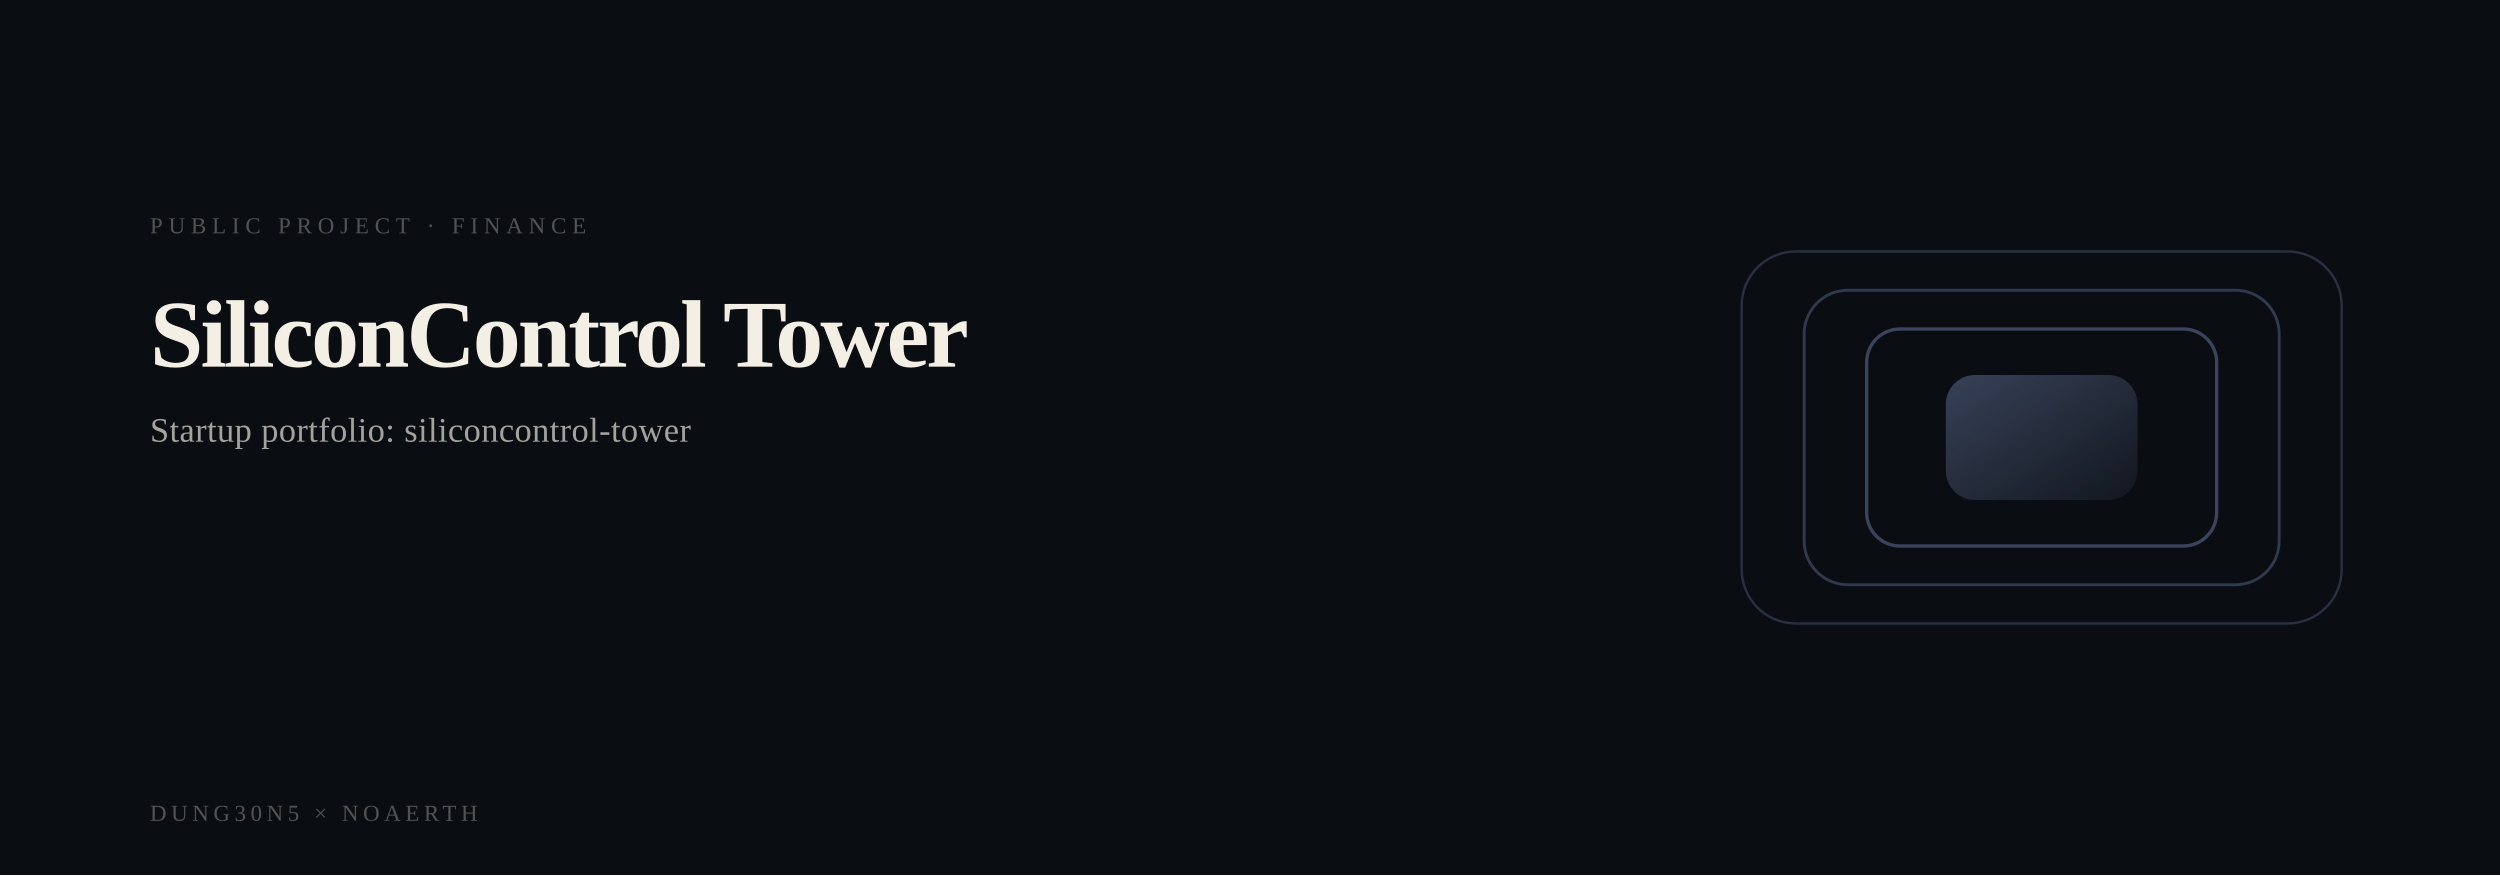
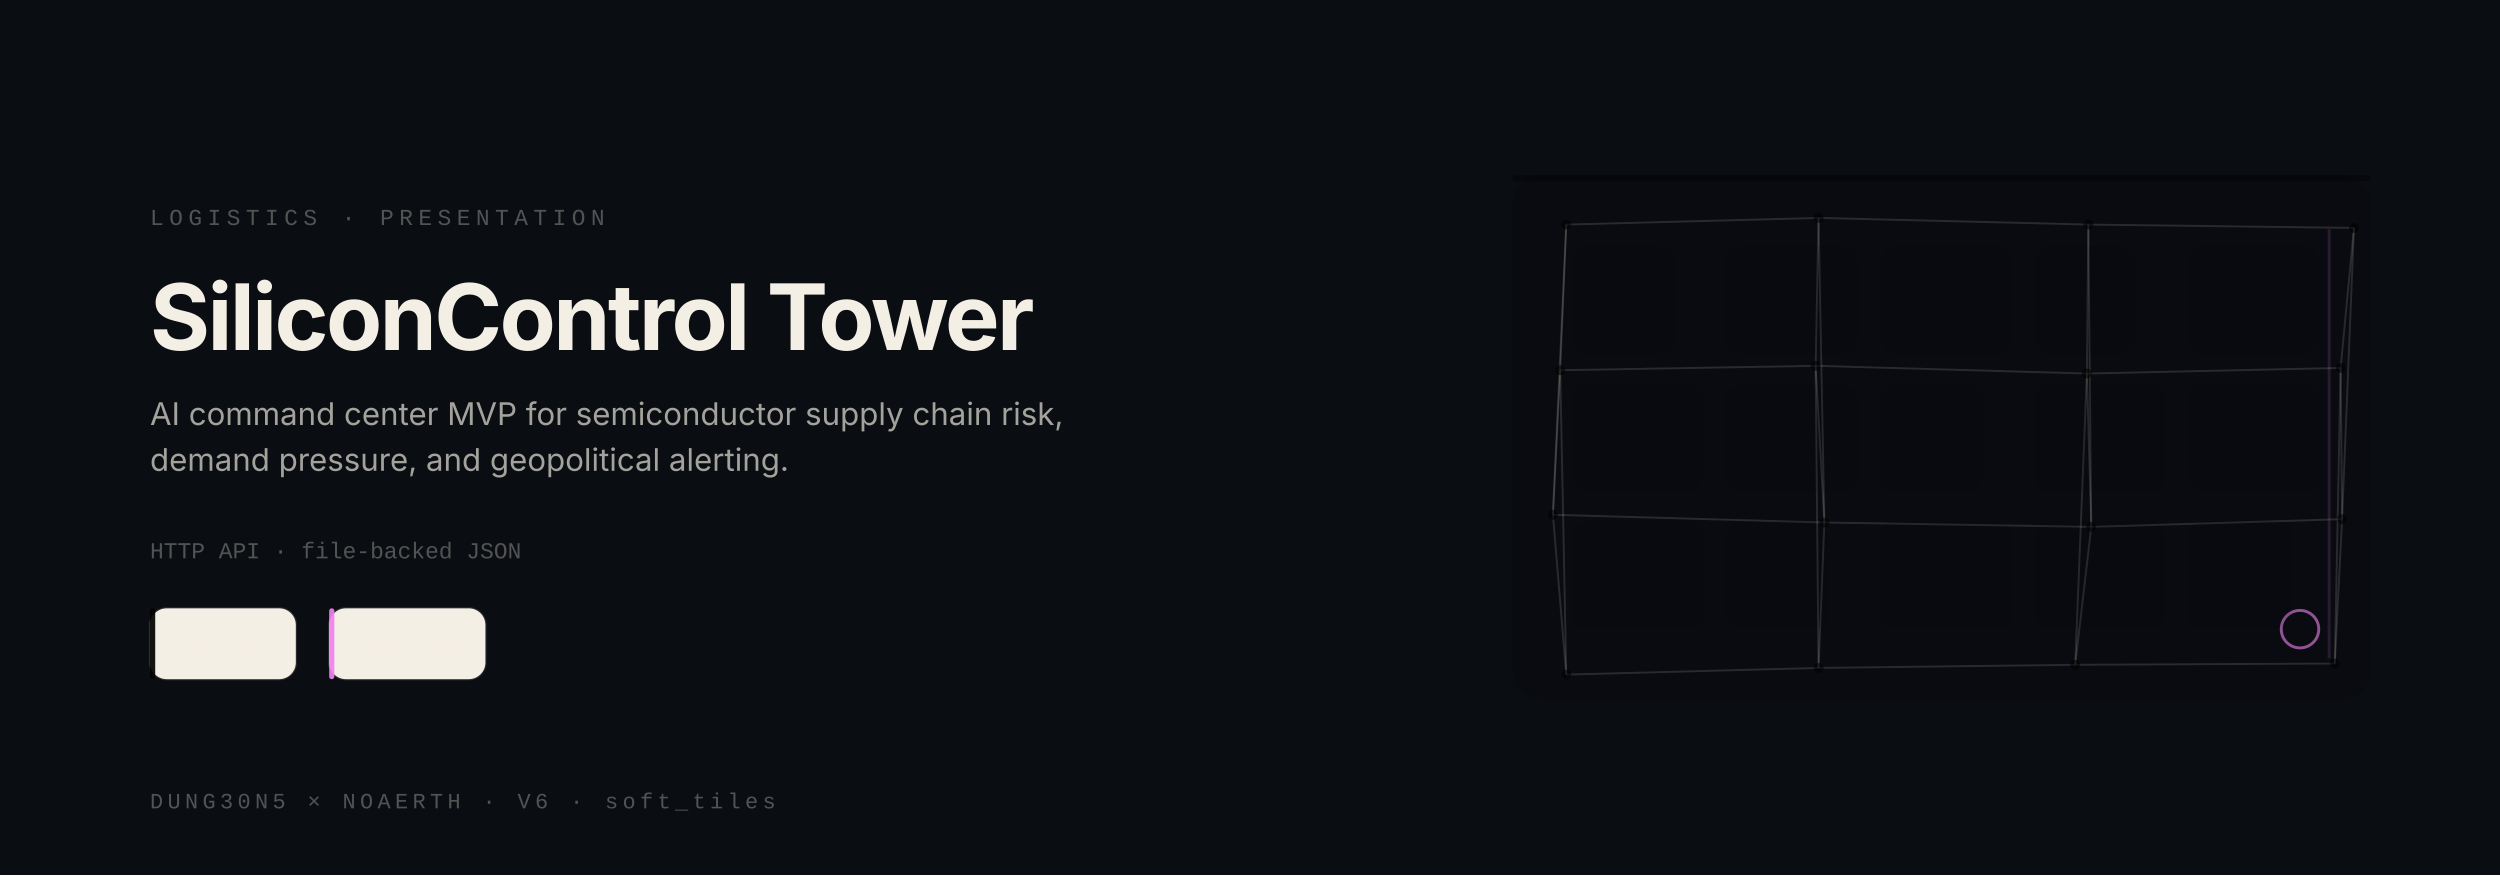
- <svg xmlns="http://www.w3.org/2000/svg" viewBox="0 0 1200 420" width="1200" height="420" role="img" aria-label="SiliconControl Tower: ledger columns with allocation flow between them. Motion depicts capital enters, allocates across positions, and settles into an outcome.">
-   <defs>
-     <linearGradient id="hero-siliconcontrol-tower-dark-a" x1="0" y1="0" x2="1" y2="1">
-       <stop offset="0" stop-color="#8fa8e0" stop-opacity="0.85" />
-       <stop offset="1" stop-color="#8fa8e0" stop-opacity="0.15" />
-     </linearGradient>
-   </defs>
+ <svg xmlns="http://www.w3.org/2000/svg" viewBox="0 0 1200 420" width="1200" height="420" role="img" aria-label="SiliconControl Tower: a composed grid assembles and a sweep resolves it">
  <rect width="1200" height="420" fill="#0a0d12" />
-   <rect x="896" y="157.92" width="168" height="104.16" rx="16" fill="none" stroke="#8fa8e0" stroke-width="1.60" opacity="0.36" />
-   <rect x="866" y="139.32" width="228" height="141.36" rx="21" fill="none" stroke="#8fa8e0" stroke-width="1.38" opacity="0.29" />
-   <rect x="836" y="120.72" width="288" height="178.56" rx="26" fill="none" stroke="#8fa8e0" stroke-width="1.16" opacity="0.23" />
-   <rect x="934" y="180" width="92" height="60" rx="14" fill="url(#hero-siliconcontrol-tower-dark-a)" opacity="0.40" />
-   <text x="72" y="112" fill="#f4efe44f" font-size="11" letter-spacing="2.8">PUBLIC PROJECT · FINANCE</text>
-   <text x="72" y="176" fill="#f4efe4" font-size="46" font-weight="660" letter-spacing="-1.4">SiliconControl Tower</text>
-   <text x="72" y="212" fill="#f4efe4a8" font-size="16.5" letter-spacing="0.2">Startup portfolio: siliconcontrol-tower</text>
-   <rect x="72" y="266" width="106" height="40" rx="9" fill="#f4efe4" fill-opacity="0.05" stroke="#f4efe424" stroke-width="1.1" opacity="0">
-     <animate attributeName="opacity" from="0" to="1" dur="0.5s" begin="0.50s" fill="freeze" />
-   </rect>
-   <rect x="72" y="266" width="2.5" height="40" rx="1.2" fill="#8fa8e0" opacity="0">
-     <animate attributeName="opacity" from="0" to="0.9" dur="0.5s" begin="0.50s" fill="freeze" />
-   </rect>
-   <text x="125" y="291" fill="#f4efe4" font-size="11.5" text-anchor="middle" font-family="ui-monospace,SFMono-Regular,Menlo,monospace" opacity="0">capital<animate attributeName="opacity" from="0" to="1" dur="0.5s" begin="0.65s" fill="freeze" />
-   </text>
-   <rect x="194" y="266" width="106" height="40" rx="9" fill="#f4efe4" fill-opacity="0.05" stroke="#f4efe424" stroke-width="1.1" opacity="0">
-     <animate attributeName="opacity" from="0" to="1" dur="0.5s" begin="1.00s" fill="freeze" />
-   </rect>
-   <rect x="194" y="266" width="2.5" height="40" rx="1.2" fill="#8fa8e0" opacity="0">
-     <animate attributeName="opacity" from="0" to="0.9" dur="0.5s" begin="1.00s" fill="freeze" />
-   </rect>
-   <text x="247" y="291" fill="#f4efe4" font-size="11.5" text-anchor="middle" font-family="ui-monospace,SFMono-Regular,Menlo,monospace" opacity="0">allocate<animate attributeName="opacity" from="0" to="1" dur="0.5s" begin="1.15s" fill="freeze" />
-   </text>
-   <rect x="316" y="266" width="106" height="40" rx="9" fill="#f4efe4" fill-opacity="0.05" stroke="#f4efe424" stroke-width="1.1" opacity="0">
-     <animate attributeName="opacity" from="0" to="1" dur="0.5s" begin="1.50s" fill="freeze" />
-   </rect>
-   <rect x="316" y="266" width="2.5" height="40" rx="1.2" fill="#8fa8e0" opacity="0">
-     <animate attributeName="opacity" from="0" to="0.9" dur="0.5s" begin="1.50s" fill="freeze" />
-   </rect>
-   <text x="369" y="291" fill="#f4efe4" font-size="11.5" text-anchor="middle" font-family="ui-monospace,SFMono-Regular,Menlo,monospace" opacity="0">mark<animate attributeName="opacity" from="0" to="1" dur="0.5s" begin="1.65s" fill="freeze" />
-   </text>
-   <rect x="438" y="266" width="106" height="40" rx="9" fill="#f4efe4" fill-opacity="0.05" stroke="#f4efe424" stroke-width="1.1" opacity="0">
-     <animate attributeName="opacity" from="0" to="1" dur="0.5s" begin="2.00s" fill="freeze" />
-   </rect>
-   <rect x="438" y="266" width="2.5" height="40" rx="1.2" fill="#e7c27a" opacity="0">
-     <animate attributeName="opacity" from="0" to="0.9" dur="0.5s" begin="2.00s" fill="freeze" />
-   </rect>
-   <text x="491" y="291" fill="#f4efe4" font-size="11.5" text-anchor="middle" font-family="ui-monospace,SFMono-Regular,Menlo,monospace" opacity="0">settle<animate attributeName="opacity" from="0" to="1" dur="0.5s" begin="2.15s" fill="freeze" />
-   </text>
-   <text x="72" y="394" fill="#f4efe44f" font-size="11" letter-spacing="2.2">DUNG30N5 × NOAERTH</text>
+   <text x="72" y="108" font-family="ui-monospace, SFMono-Regular, Menlo, Monaco, Consolas, 'Liberation Mono', monospace" font-size="11" letter-spacing="2.6" fill="#f4efe44f">LOGISTICS · PRESENTATION</text>
+   <text x="72" y="168" font-family="-apple-system, BlinkMacSystemFont, 'Segoe UI', Inter, Helvetica, Arial, sans-serif" font-size="44" font-weight="660" letter-spacing="-1.2" fill="#f4efe4">SiliconControl Tower</text>
+   <text x="72" y="204" font-family="-apple-system, BlinkMacSystemFont, 'Segoe UI', Inter, Helvetica, Arial, sans-serif" font-size="15" fill="#f4efe4a8">AI command center MVP for semiconductor supply chain risk,</text>
+   <text x="72" y="226" font-family="-apple-system, BlinkMacSystemFont, 'Segoe UI', Inter, Helvetica, Arial, sans-serif" font-size="15" fill="#f4efe4a8">demand pressure, and geopolitical alerting.</text>
+   <text x="72" y="268" font-family="ui-monospace, SFMono-Regular, Menlo, Monaco, Consolas, 'Liberation Mono', monospace" font-size="11" fill="#f4efe44f">HTTP API · file-backed JSON</text>
+   <rect x="72.0" y="292.0" width="70.0" height="34.0" rx="8" fill="#f4efe4" stroke="#f4efe424" stroke-width="1.1" />
+   <rect x="72.0" y="292.0" width="2.5" height="34.0" rx="1.2" fill="mint" opacity="0.92" />
+   <text x="107.0" y="314" font-family="ui-monospace, SFMono-Regular, Menlo, Monaco, Consolas, 'Liberation Mono', monospace" font-size="11" fill="#f4efe4" fill-opacity="0.82" text-anchor="middle">tower</text>
+   <rect x="158.0" y="292.0" width="75.0" height="34.0" rx="8" fill="#f4efe4" stroke="#f4efe424" stroke-width="1.1" />
+   <rect x="158.0" y="292.0" width="2.5" height="34.0" rx="1.2" fill="violet" opacity="0.92" />
+   <text x="195.5" y="314" font-family="ui-monospace, SFMono-Regular, Menlo, Monaco, Consolas, 'Liberation Mono', monospace" font-size="11" fill="#f4efe4" fill-opacity="0.82" text-anchor="middle">tower/[id]</text>
+   <rect x="726.0" y="84.0" width="412.0" height="252.0" rx="14" fill="mint" fill-opacity="0.12" />
+   <rect x="729.0" y="87.0" width="406.0" height="246.0" rx="12" fill="none" stroke="mint" stroke-width="1" stroke-opacity="0.18" />
+   <line x1="751.8" y1="107.8" x2="872.9" y2="104.6" stroke="#f4efe424" stroke-width="0.9" />
+   <line x1="751.8" y1="107.8" x2="748.9" y2="177.7" stroke="#f4efe424" stroke-width="0.9" />
+   <line x1="751.8" y1="107.8" x2="745.4" y2="247.1" stroke="#f4efe424" stroke-width="0.9" />
+   <line x1="872.9" y1="104.6" x2="1002.4" y2="107.8" stroke="#f4efe424" stroke-width="0.9" />
+   <line x1="872.9" y1="104.6" x2="871.5" y2="175.6" stroke="#f4efe424" stroke-width="0.9" />
+   <line x1="872.9" y1="104.6" x2="875.7" y2="250.8" stroke="#f4efe424" stroke-width="0.9" />
+   <line x1="1002.4" y1="107.8" x2="1129.9" y2="109.4" stroke="#f4efe424" stroke-width="0.9" />
+   <line x1="1002.4" y1="107.8" x2="1001.7" y2="179.3" stroke="#f4efe424" stroke-width="0.9" />
+   <line x1="1002.4" y1="107.8" x2="1003.8" y2="252.9" stroke="#f4efe424" stroke-width="0.9" />
+   <line x1="1129.9" y1="109.4" x2="1123.5" y2="176.6" stroke="#f4efe424" stroke-width="0.9" />
+   <line x1="1129.9" y1="109.4" x2="1124.2" y2="249.2" stroke="#f4efe424" stroke-width="0.9" />
+   <line x1="748.9" y1="177.7" x2="871.5" y2="175.6" stroke="#f4efe424" stroke-width="0.9" />
+   <line x1="748.9" y1="177.7" x2="745.4" y2="247.1" stroke="#f4efe424" stroke-width="0.9" />
+   <line x1="748.9" y1="177.7" x2="751.8" y2="323.8" stroke="#f4efe424" stroke-width="0.9" />
+   <line x1="871.5" y1="175.6" x2="1001.7" y2="179.3" stroke="#f4efe424" stroke-width="0.9" />
+   <line x1="871.5" y1="175.6" x2="875.7" y2="250.8" stroke="#f4efe424" stroke-width="0.9" />
+   <line x1="871.5" y1="175.6" x2="872.9" y2="320.6" stroke="#f4efe424" stroke-width="0.9" />
+   <line x1="1001.7" y1="179.3" x2="1123.5" y2="176.6" stroke="#f4efe424" stroke-width="0.9" />
+   <line x1="1001.7" y1="179.3" x2="1003.8" y2="252.9" stroke="#f4efe424" stroke-width="0.9" />
+   <line x1="1001.7" y1="179.3" x2="996.1" y2="319.1" stroke="#f4efe424" stroke-width="0.9" />
+   <line x1="1123.5" y1="176.6" x2="1124.2" y2="249.2" stroke="#f4efe424" stroke-width="0.9" />
+   <line x1="1123.5" y1="176.6" x2="1120.7" y2="318.5" stroke="#f4efe424" stroke-width="0.9" />
+   <line x1="745.4" y1="247.1" x2="875.7" y2="250.8" stroke="#f4efe424" stroke-width="0.9" />
+   <line x1="745.4" y1="247.1" x2="751.8" y2="323.8" stroke="#f4efe424" stroke-width="0.9" />
+   <line x1="875.7" y1="250.8" x2="1003.8" y2="252.9" stroke="#f4efe424" stroke-width="0.9" />
+   <line x1="875.7" y1="250.8" x2="872.9" y2="320.6" stroke="#f4efe424" stroke-width="0.9" />
+   <line x1="1003.8" y1="252.9" x2="1124.2" y2="249.2" stroke="#f4efe424" stroke-width="0.9" />
+   <line x1="1003.8" y1="252.9" x2="996.1" y2="319.1" stroke="#f4efe424" stroke-width="0.9" />
+   <line x1="1124.2" y1="249.2" x2="1120.7" y2="318.5" stroke="#f4efe424" stroke-width="0.9" />
+   <line x1="751.8" y1="323.8" x2="872.9" y2="320.6" stroke="#f4efe424" stroke-width="0.9" />
+   <line x1="872.9" y1="320.6" x2="996.1" y2="319.1" stroke="#f4efe424" stroke-width="0.9" />
+   <line x1="996.1" y1="319.1" x2="1120.7" y2="318.5" stroke="#f4efe424" stroke-width="0.9" />
+   <circle cx="751.8" cy="107.8" r="2.4" fill="mint" opacity="0.55" />
+   <circle cx="872.9" cy="104.6" r="2.4" fill="mint" opacity="0.55" />
+   <circle cx="1002.4" cy="107.8" r="2.4" fill="mint" opacity="0.55" />
+   <circle cx="1129.9" cy="109.4" r="2.4" fill="mint" opacity="0.55" />
+   <circle cx="748.9" cy="177.7" r="2.4" fill="mint" opacity="0.55" />
+   <circle cx="871.5" cy="175.6" r="2.4" fill="mint" opacity="0.55" />
+   <circle cx="1001.7" cy="179.3" r="2.4" fill="mint" opacity="0.55" />
+   <circle cx="1123.5" cy="176.6" r="2.4" fill="mint" opacity="0.55" />
+   <circle cx="745.4" cy="247.1" r="2.4" fill="mint" opacity="0.55" />
+   <circle cx="875.7" cy="250.8" r="2.4" fill="mint" opacity="0.55" />
+   <circle cx="1003.8" cy="252.9" r="2.4" fill="mint" opacity="0.55" />
+   <circle cx="1124.2" cy="249.2" r="2.4" fill="mint" opacity="0.55" />
+   <circle cx="751.8" cy="323.8" r="2.4" fill="mint" opacity="0.55" />
+   <circle cx="872.9" cy="320.6" r="2.4" fill="mint" opacity="0.55" />
+   <circle cx="996.1" cy="319.1" r="2.4" fill="mint" opacity="0.55" />
+   <circle cx="1120.7" cy="318.5" r="2.4" fill="mint" opacity="0.55" />
+   <rect x="726.0" y="84.0" width="412.0" height="3" rx="1.5" fill="mint" opacity="0.35" />
+   <circle cx="1104.0" cy="302.0" r="9" fill="none" stroke="violet" stroke-width="1.4" opacity="0.6" />
+   <rect x="754" y="118" width="50" height="52" rx="8" fill="mint" fill-opacity="0.08" stroke="mint" stroke-width="1" stroke-opacity="0.4" opacity="0.85" />
+   <rect x="828" y="118" width="64" height="52" rx="8" fill="mint" fill-opacity="0.08" stroke="mint" stroke-width="1" stroke-opacity="0.4" opacity="0.85" />
+   <rect x="902" y="118" width="64" height="52" rx="8" fill="mint" fill-opacity="0.08" stroke="mint" stroke-width="1" stroke-opacity="0.4" opacity="0.85" />
+   <rect x="976" y="118" width="50" height="52" rx="8" fill="mint" fill-opacity="0.08" stroke="mint" stroke-width="1" stroke-opacity="0.4" opacity="0.85" />
+   <rect x="1050" y="118" width="64" height="52" rx="8" fill="mint" fill-opacity="0.08" stroke="mint" stroke-width="1" stroke-opacity="0.4" opacity="0.85" />
+   <rect x="754" y="184" width="64" height="52" rx="8" fill="mint" fill-opacity="0.08" stroke="mint" stroke-width="1" stroke-opacity="0.4" opacity="0.85" />
+   <rect x="828" y="184" width="64" height="52" rx="8" fill="mint" fill-opacity="0.08" stroke="mint" stroke-width="1" stroke-opacity="0.4" opacity="0.85" />
+   <rect x="902" y="184" width="50" height="52" rx="8" fill="mint" fill-opacity="0.08" stroke="mint" stroke-width="1" stroke-opacity="0.4" opacity="0.85" />
+   <rect x="976" y="184" width="64" height="52" rx="8" fill="mint" fill-opacity="0.08" stroke="mint" stroke-width="1" stroke-opacity="0.4" opacity="0.85" />
+   <rect x="1050" y="184" width="64" height="52" rx="8" fill="mint" fill-opacity="0.08" stroke="mint" stroke-width="1" stroke-opacity="0.4" opacity="0.85" />
+   <rect x="754" y="250" width="64" height="52" rx="8" fill="mint" fill-opacity="0.08" stroke="mint" stroke-width="1" stroke-opacity="0.4" opacity="0.85" />
+   <rect x="828" y="250" width="50" height="52" rx="8" fill="mint" fill-opacity="0.08" stroke="mint" stroke-width="1" stroke-opacity="0.4" opacity="0.85" />
+   <rect x="902" y="250" width="64" height="52" rx="8" fill="mint" fill-opacity="0.08" stroke="mint" stroke-width="1" stroke-opacity="0.4" opacity="0.85" />
+   <rect x="976" y="250" width="64" height="52" rx="8" fill="mint" fill-opacity="0.08" stroke="mint" stroke-width="1" stroke-opacity="0.4" opacity="0.85" />
+   <rect x="1050" y="250" width="50" height="52" rx="8" fill="mint" fill-opacity="0.08" stroke="mint" stroke-width="1" stroke-opacity="0.4" opacity="0.85" />
+   <line x1="1118" y1="110" x2="1118" y2="316" stroke="violet" stroke-width="1.4" opacity="0.14" />
+   <text x="72" y="388" font-family="ui-monospace, SFMono-Regular, Menlo, Monaco, Consolas, 'Liberation Mono', monospace" font-size="10.5" letter-spacing="2.1" fill="#f4efe44f">DUNG30N5 × NOAERTH · V6 · soft_tiles</text>
</svg>
